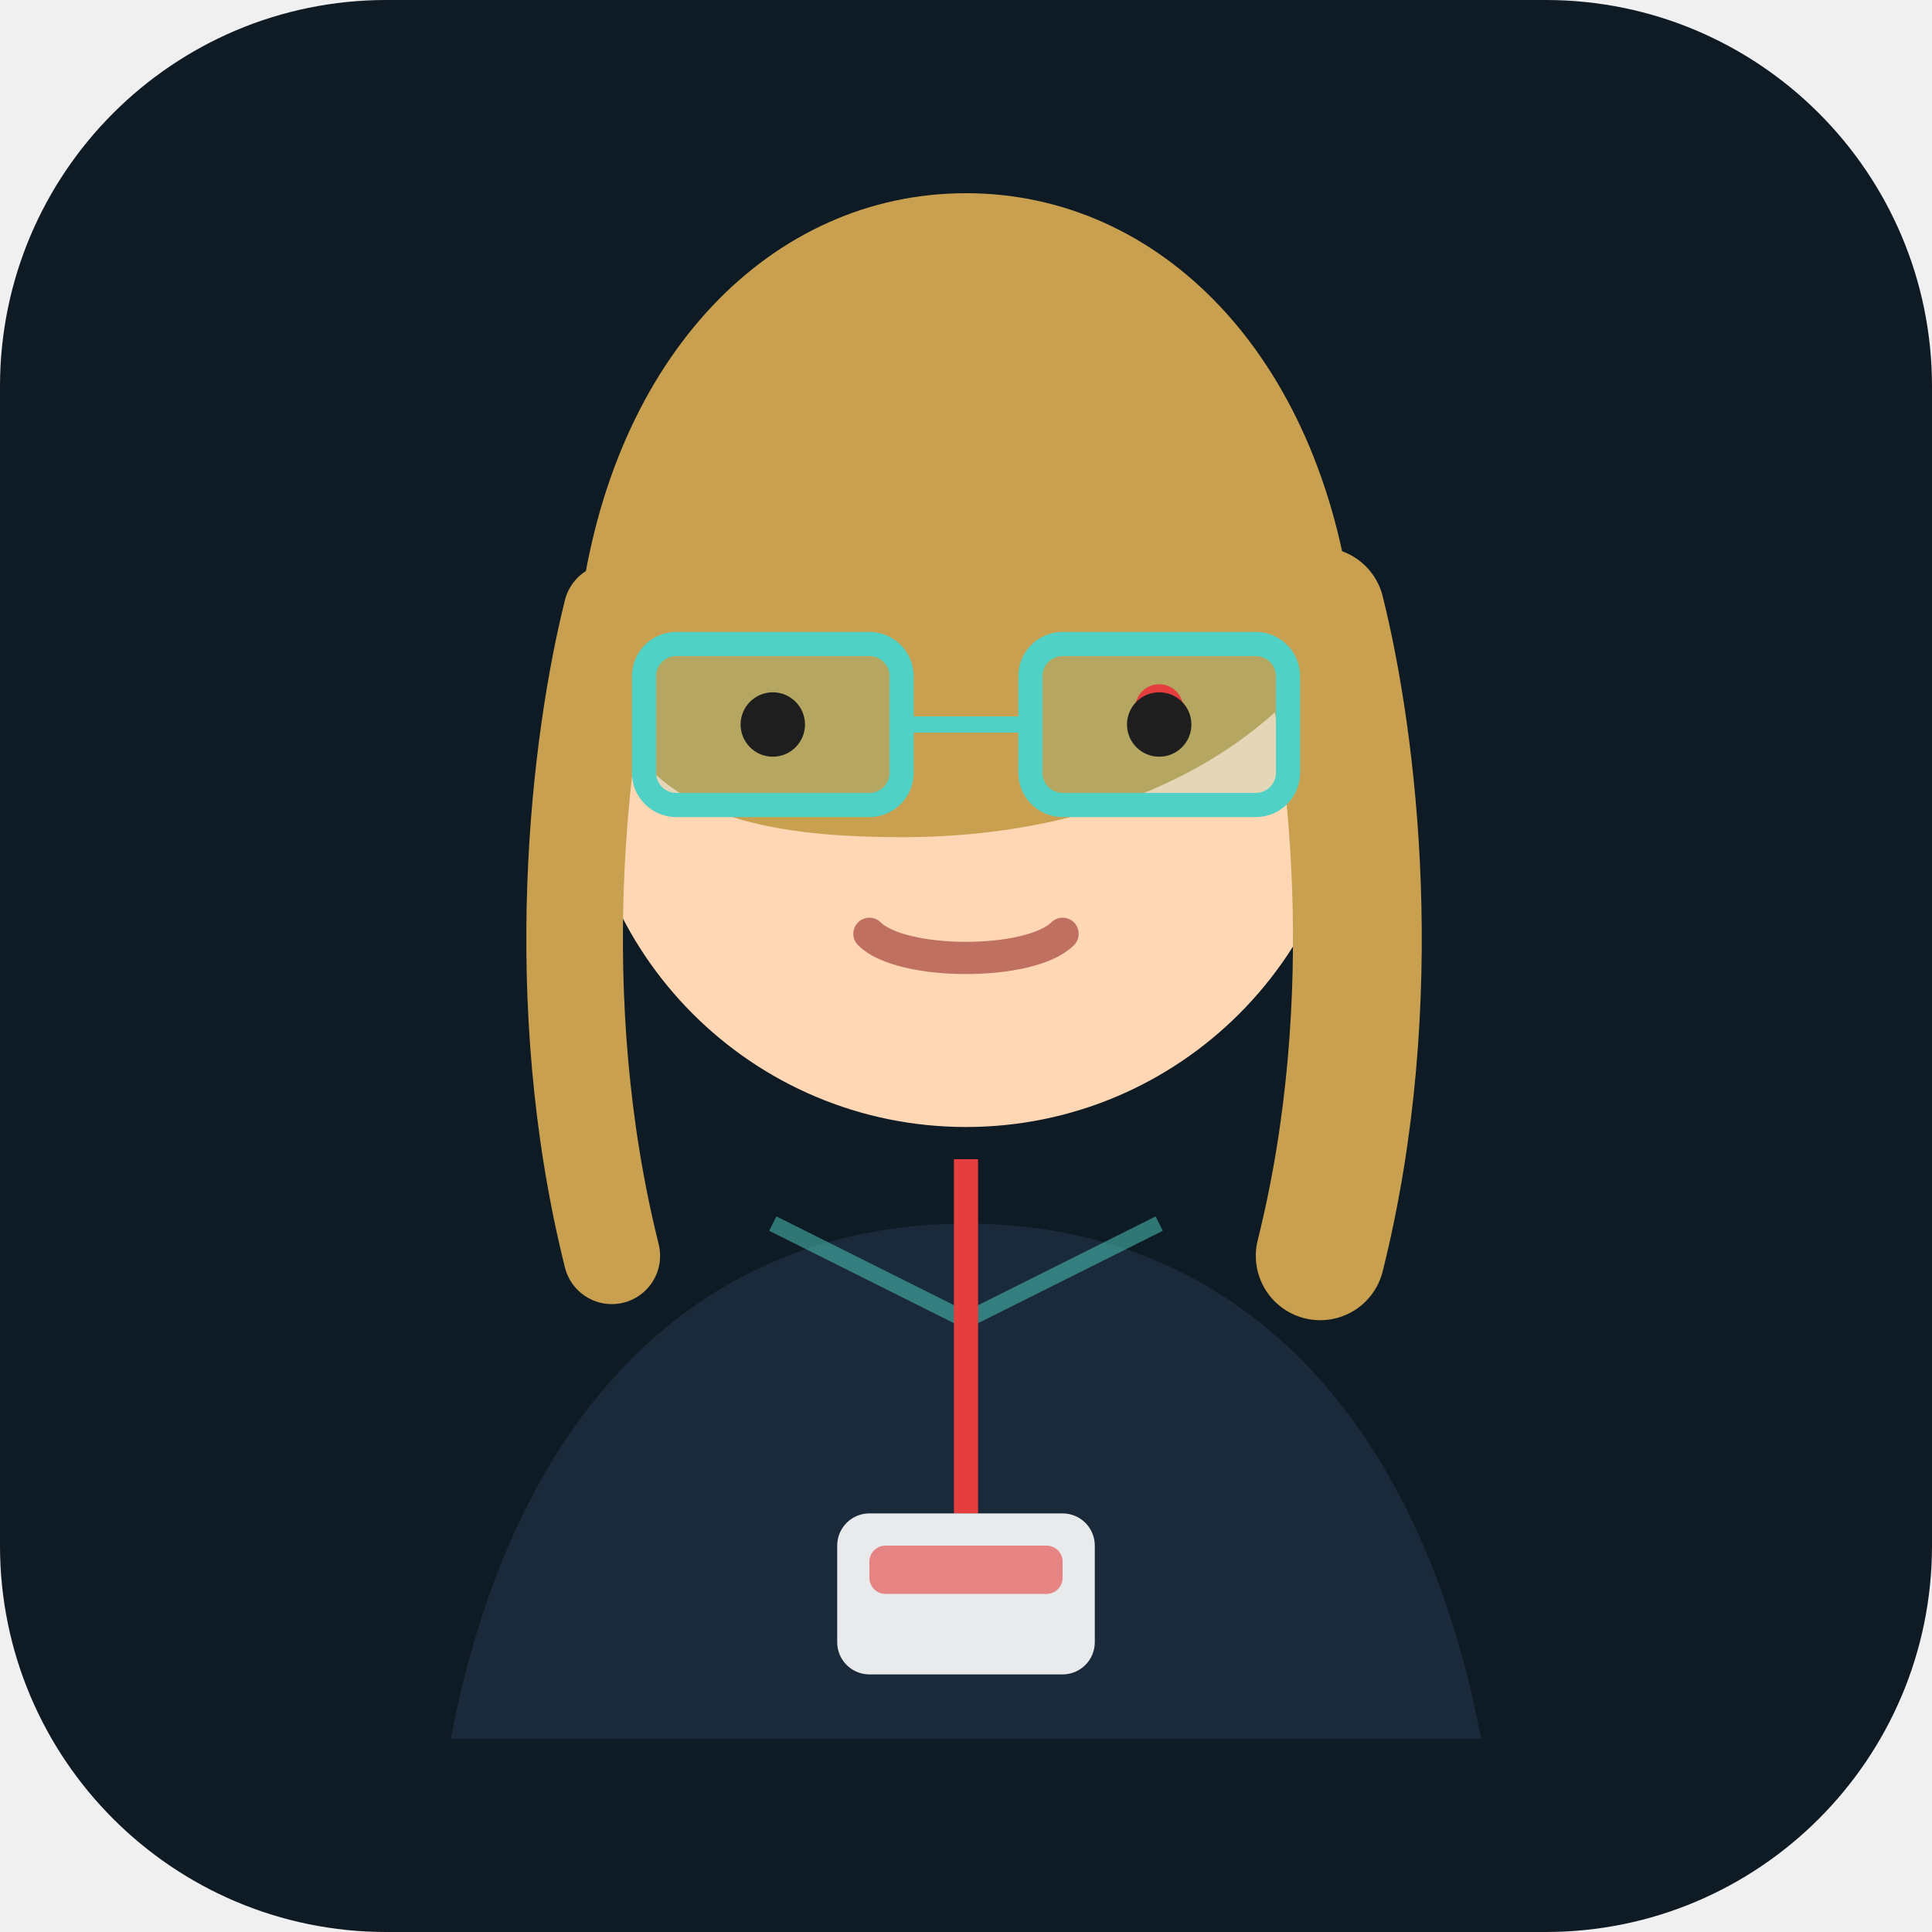
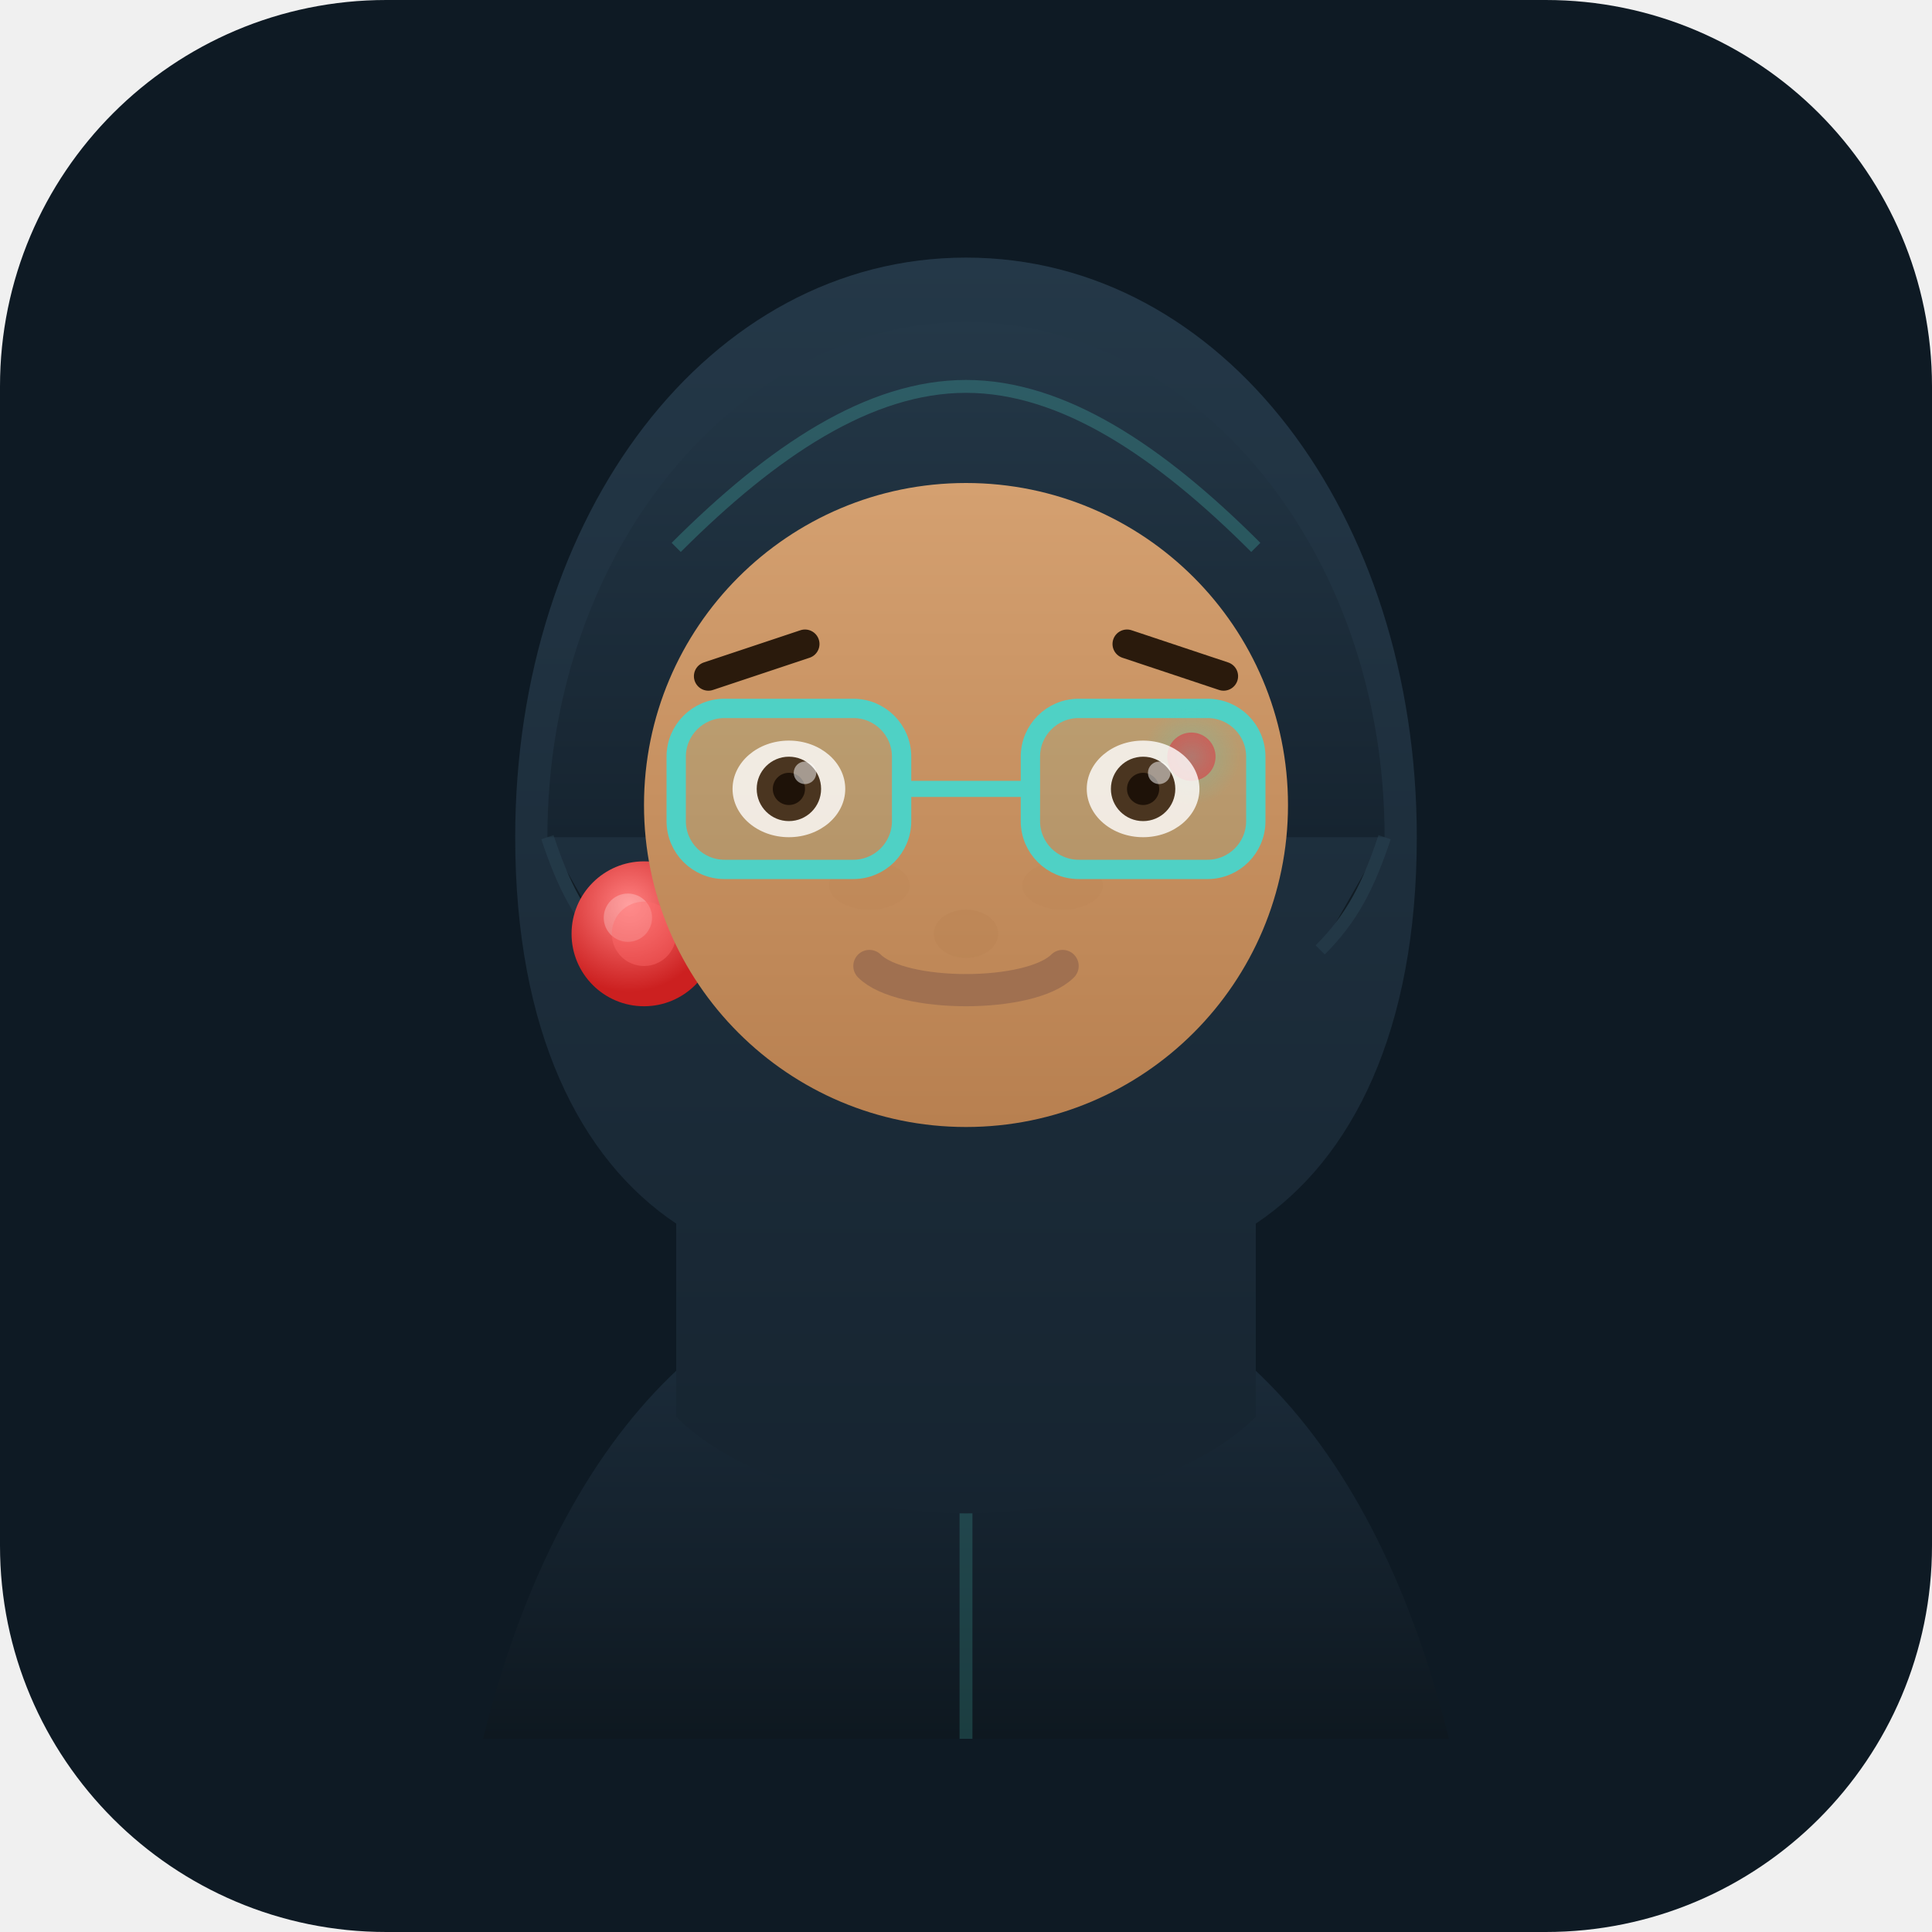
<svg xmlns="http://www.w3.org/2000/svg" viewBox="0 0 120 120">
+   <defs>
+     <linearGradient id="g4skin" x1="0" y1="0" x2="0" y2="1">
+       <stop offset="0%" stop-color="#d4a070" />
+       <stop offset="100%" stop-color="#b88050" />
+     </linearGradient>
+     <linearGradient id="g4hijab" x1="0" y1="0" x2="0" y2="1">
+       <stop offset="0%" stop-color="#243848" />
+       <stop offset="100%" stop-color="#162430" />
+     </linearGradient>
+     <linearGradient id="g4body" x1="0" y1="0" x2="0" y2="1">
+       <stop offset="0%" stop-color="#1e3040" />
+       <stop offset="100%" stop-color="#0e1820" />
+     </linearGradient>
+     <radialGradient id="g4pin" cx="0.4" cy="0.3" r="0.6">
+       <stop offset="0%" stop-color="#ff8080" />
+       <stop offset="100%" stop-color="#cc2020" />
+     </radialGradient>
+     <radialGradient id="g4lensglow" cx="0.5" cy="0.5" r="0.5">
+       <stop offset="0%" stop-color="#4fd1c5" stop-opacity="0.3" />
+       <stop offset="100%" stop-color="#4fd1c5" stop-opacity="0" />
+     </radialGradient>
+   </defs>
  <rect width="120" height="120" rx="24" fill="#0e1a24" />
-   <circle cx="60" cy="46" r="24" fill="#ffd7b5" />
-   <path d="M36 38c2-16 12-26 24-26s22 10 24 26c-4 8-14 14-28 14s-18-4-20-14z" fill="#c8a050" />
-   <path d="M82 38c2 8 4 24 0 40" stroke="#c8a050" stroke-width="8" stroke-linecap="round" />
-   <path d="M38 38c-2 8-4 24 0 40" stroke="#c8a050" stroke-width="6" stroke-linecap="round" />
-   <rect x="40" y="40" width="16" height="10" rx="2" fill="rgba(79,209,197,0.15)" stroke="#4fd1c5" stroke-width="1.5" />
-   <rect x="64" y="40" width="16" height="10" rx="2" fill="rgba(79,209,197,0.15)" stroke="#4fd1c5" stroke-width="1.5" />
-   <line x1="56" y1="45" x2="64" y2="45" stroke="#4fd1c5" stroke-width="1" />
-   <circle cx="72" cy="44" r="1.5" fill="#e53e3e" />
-   <circle cx="48" cy="45" r="2" fill="#1e1e1e" />
-   <circle cx="72" cy="45" r="2" fill="#1e1e1e" />
-   <path d="M54 58c2 2 10 2 12 0" stroke="#c07060" stroke-width="2" fill="none" stroke-linecap="round" />
-   <path d="M28 108c4-21 16-32 32-32s28 11 32 32z" fill="#1a2a3a" />
-   <path d="M48 76l12 6 12-6" stroke="#4fd1c5" stroke-width="1" fill="none" opacity="0.5" />
-   <line x1="60" y1="72" x2="60" y2="94" stroke="#e53e3e" stroke-width="1.5" />
-   <rect x="52" y="94" width="16" height="10" rx="2" fill="#fff" opacity="0.9" />
-   <rect x="54" y="96" width="12" height="3" rx="1" fill="#e53e3e" opacity="0.6" />
+   <ellipse cx="60" cy="58" rx="22" ry="5" fill="#000" opacity="0.1" />
+   <path d="M30 108c5-20 16-30 30-30s25 10 30 30z" fill="url(#g4body)" />
+   <line x1="60" y1="80" x2="60" y2="108" stroke="#4fd1c5" stroke-width="0.8" opacity="0.2" />
+   <circle cx="60" cy="90" r="3" stroke="#4fd1c5" stroke-width="0.8" fill="none" opacity="0.35" />
+   <path d="M32 52c0-20 12-36 28-36s28 16 28 36c0 12-4 20-10 24v12c-4 4-12 6-18 6s-14-2-18-6V76c-6-4-10-12-10-24z" fill="url(#g4hijab)" />
+   <path d="M34 52c0-18 12-32 26-32s26 14 26 32" fill="url(#g4hijab)" />
+   <path d="M34 52c1 3 2 5 4 7" stroke="#2e4858" stroke-width="0.8" opacity="0.4" />
+   <path d="M86 52c-1 3-2 5-4 7" stroke="#2e4858" stroke-width="0.8" opacity="0.4" />
+   <path d="M42 34c6-6 12-10 18-10s12 4 18 10" stroke="#4fd1c5" stroke-width="0.8" fill="none" opacity="0.25" />
+   <circle cx="40" cy="58" r="4.5" fill="url(#g4pin)" />
+   <circle cx="39" cy="57" r="1.5" fill="#fff" opacity="0.25" />
+   <circle cx="40" cy="58" r="2" fill="#ff6b6b" opacity="0.4" />
+   <circle cx="60" cy="50" r="20" fill="url(#g4skin)" />
+   <ellipse cx="54" cy="55" rx="2.5" ry="1.5" fill="#b88050" opacity="0.2" />
+   <ellipse cx="66" cy="55" rx="2.5" ry="1.5" fill="#b88050" opacity="0.2" />
+   <rect x="42" y="44" width="14" height="10" rx="3" fill="rgba(79,209,197,0.12)" stroke="#4fd1c5" stroke-width="1.2" />
+   <rect x="64" y="44" width="14" height="10" rx="3" fill="rgba(79,209,197,0.12)" stroke="#4fd1c5" stroke-width="1.2" />
+   <line x1="56" y1="49" x2="64" y2="49" stroke="#4fd1c5" stroke-width="1" />
+   <circle cx="74" cy="47" r="1.5" fill="#e53e3e" opacity="0.8" />
+   <circle cx="74" cy="47" r="3" fill="url(#g4lensglow)" />
+   <ellipse cx="49" cy="49" rx="3.5" ry="3" fill="#fff" opacity="0.8" />
+   <circle cx="49" cy="49" r="2" fill="#4a3520" />
+   <circle cx="49" cy="49" r="1" fill="#1e1208" />
+   <circle cx="50" cy="48" r="0.7" fill="#fff" opacity="0.5" />
+   <ellipse cx="71" cy="49" rx="3.5" ry="3" fill="#fff" opacity="0.8" />
+   <circle cx="71" cy="49" r="2" fill="#4a3520" />
+   <circle cx="71" cy="49" r="1" fill="#1e1208" />
+   <circle cx="72" cy="48" r="0.7" fill="#fff" opacity="0.5" />
+   <path d="M44 42l6-2" stroke="#2a1a0c" stroke-width="1.8" stroke-linecap="round" />
+   <path d="M76 42l-6-2" stroke="#2a1a0c" stroke-width="1.8" stroke-linecap="round" />
+   <ellipse cx="60" cy="58" rx="2" ry="1.5" fill="#b88050" opacity="0.35" />
+   <path d="M54 60c2 2 10 2 12 0" stroke="#a07050" stroke-width="2" fill="none" stroke-linecap="round" />
</svg>
